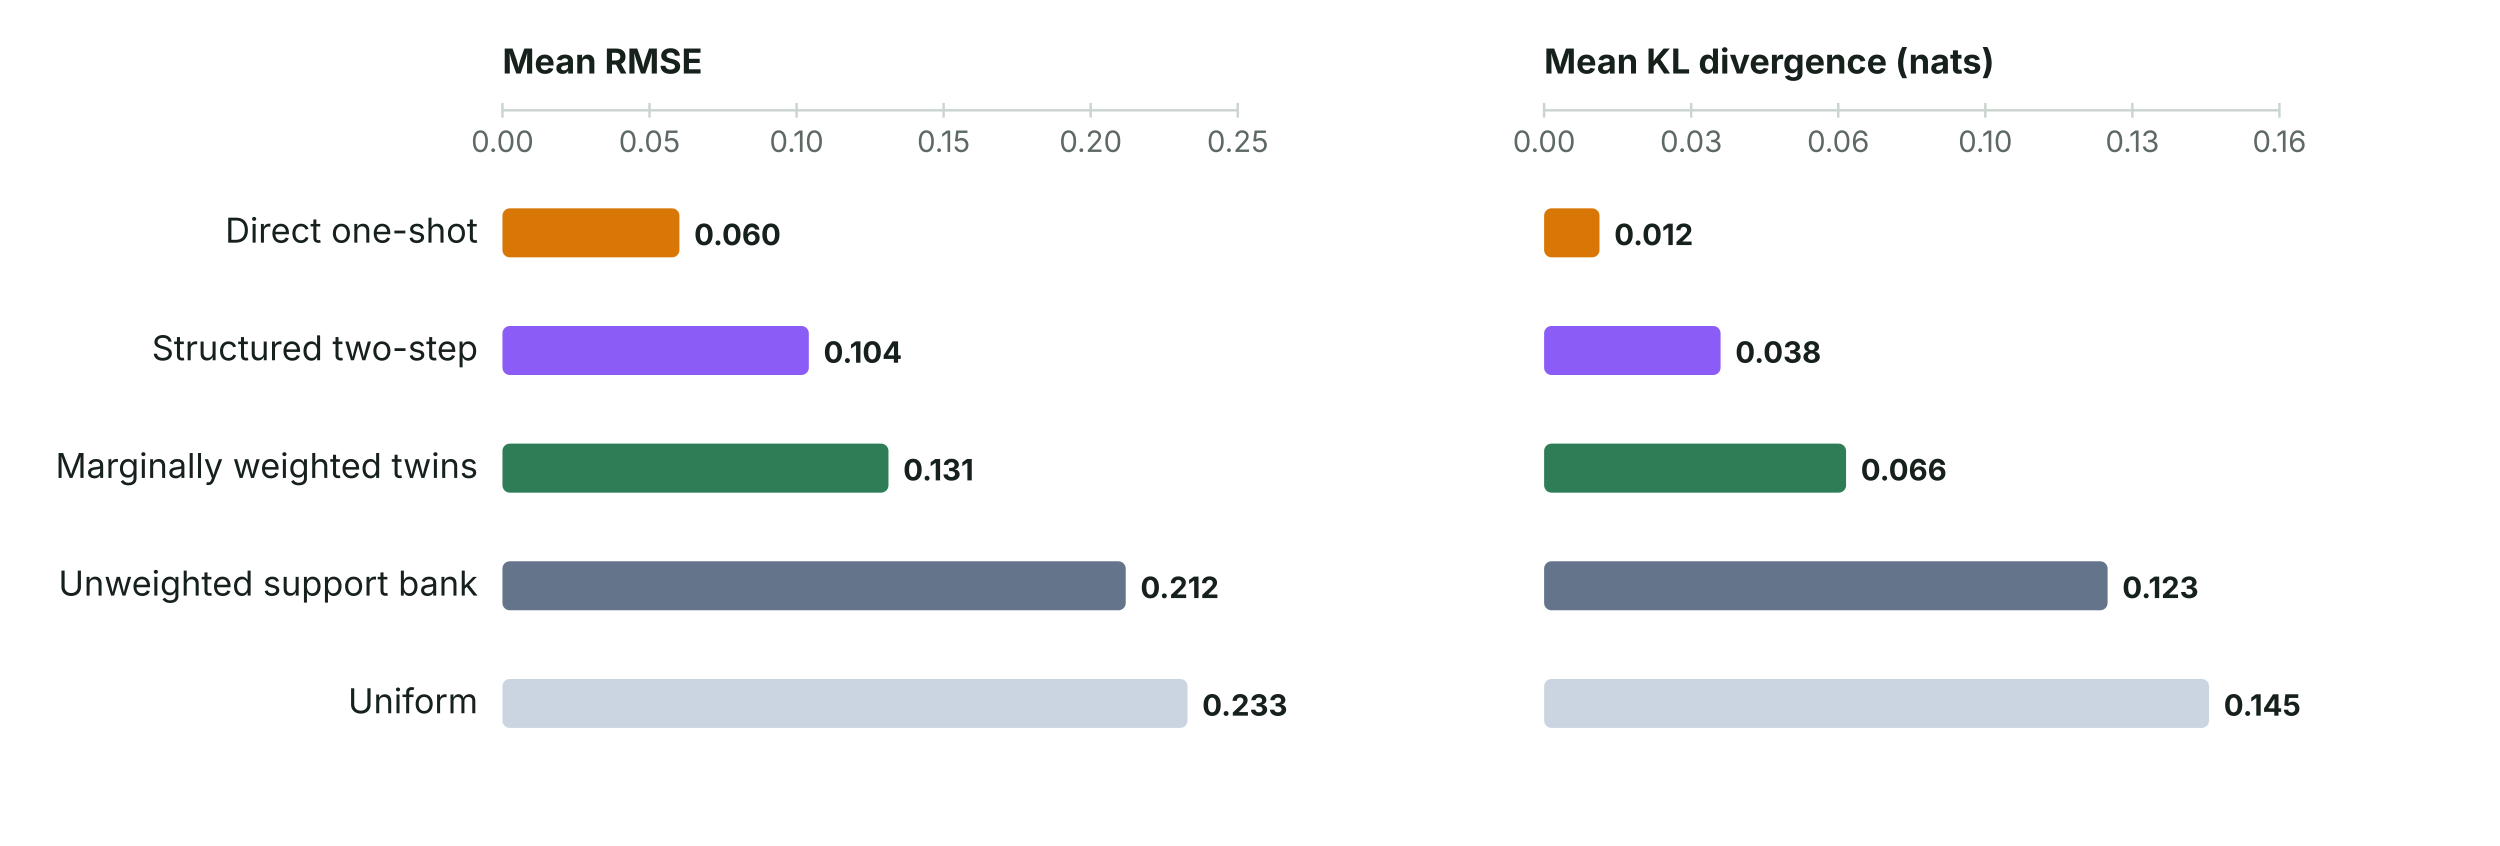
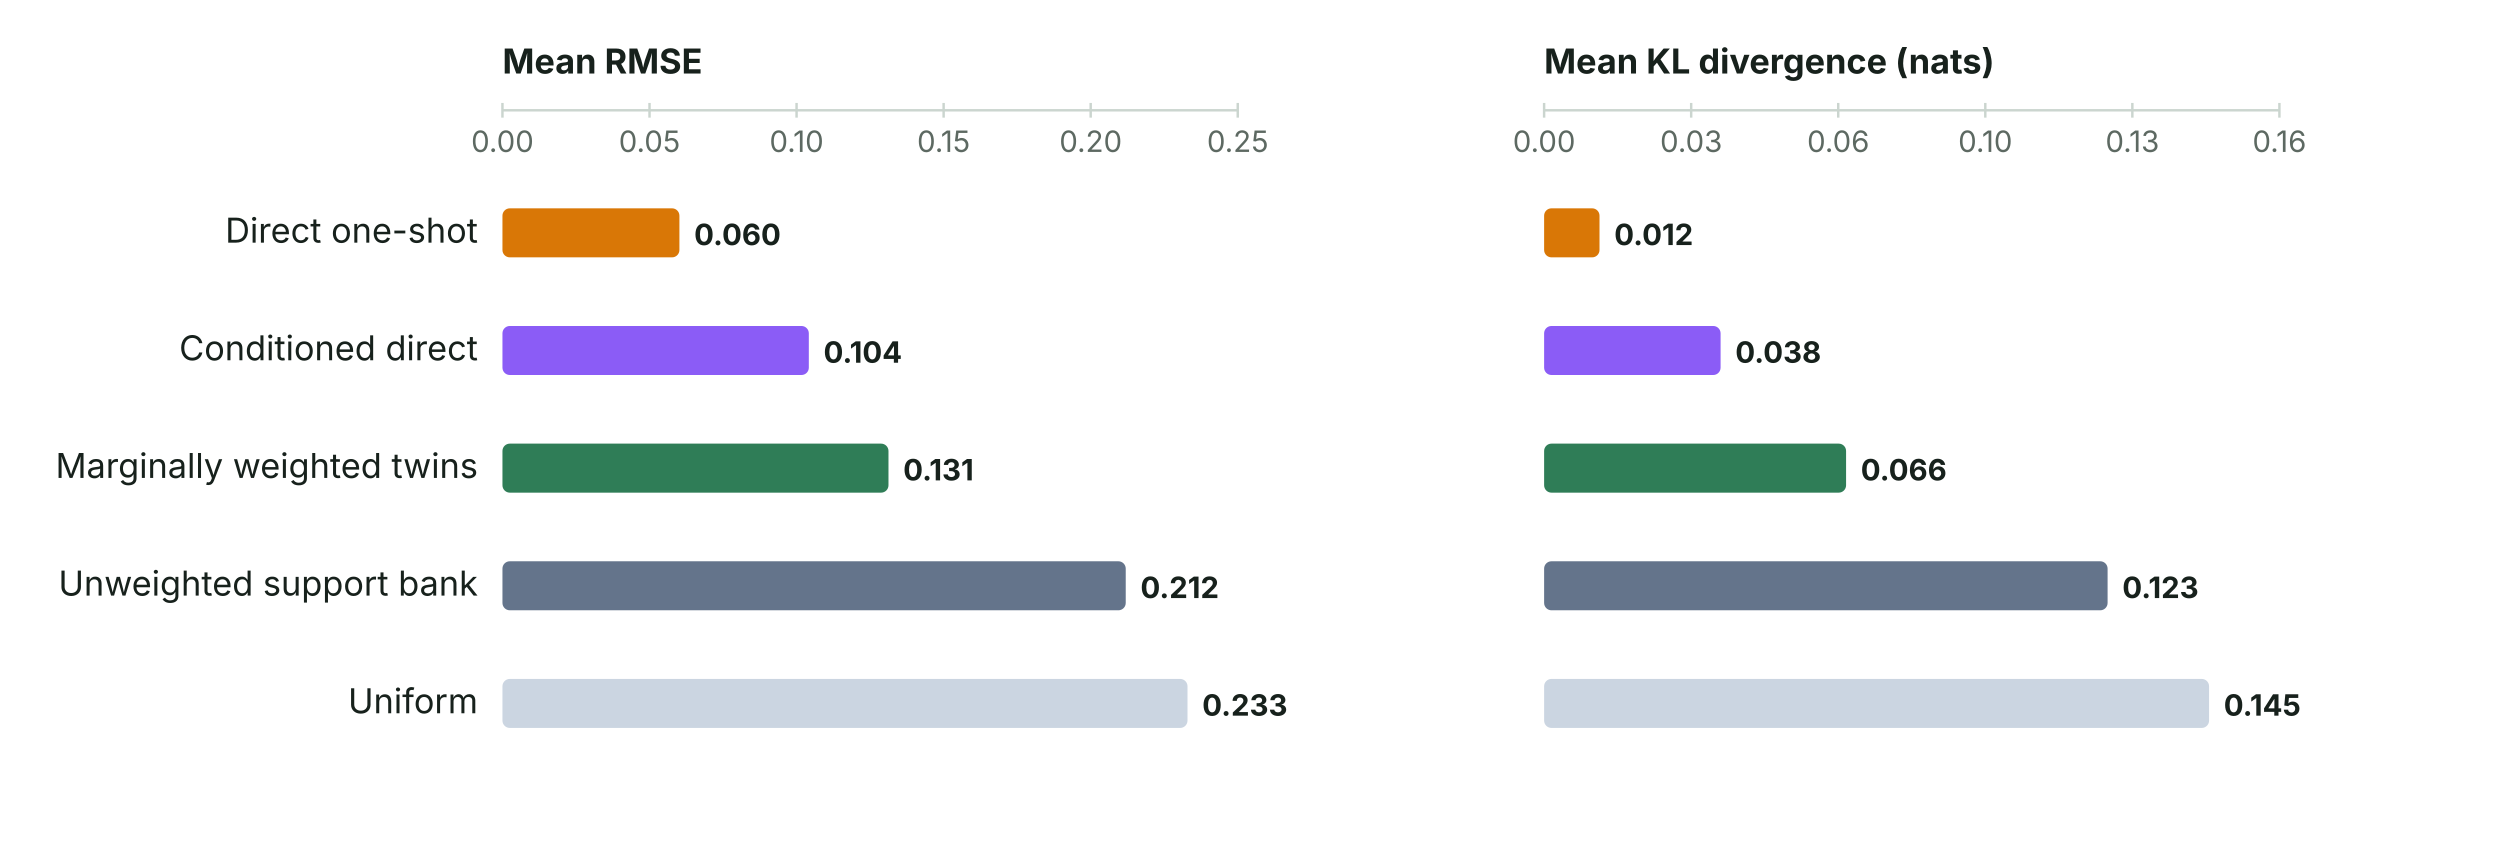
<svg xmlns="http://www.w3.org/2000/svg" width="1020" height="345" viewBox="0 0 1020 345" role="img" aria-labelledby="title desc">
  <style>text{font-family:system-ui,-apple-system,sans-serif;fill:#17211c}.label{font-size:14px}.small{font-size:12px;fill:#5d6962}.value{font-size:12px;font-weight:650}.axis{stroke:#cbd5cf;stroke-width:1}</style>
  <text x="205" y="30" class="label" font-weight="700">Mean RMSE</text>
  <line x1="205" y1="45" x2="505" y2="45" class="axis" />
  <line x1="205" y1="42" x2="205" y2="48" class="axis" />
  <text x="205" y="62" text-anchor="middle" class="small">0.00</text>
  <line x1="265" y1="42" x2="265" y2="48" class="axis" />
  <text x="265" y="62" text-anchor="middle" class="small">0.05</text>
  <line x1="325" y1="42" x2="325" y2="48" class="axis" />
  <text x="325" y="62" text-anchor="middle" class="small">0.10</text>
  <line x1="385" y1="42" x2="385" y2="48" class="axis" />
  <text x="385" y="62" text-anchor="middle" class="small">0.15</text>
  <line x1="445" y1="42" x2="445" y2="48" class="axis" />
  <text x="445" y="62" text-anchor="middle" class="small">0.20</text>
  <line x1="505" y1="42" x2="505" y2="48" class="axis" />
  <text x="505" y="62" text-anchor="middle" class="small">0.25</text>
  <text x="195" y="99" text-anchor="end" class="label">Direct one-shot</text>
  <rect x="205" y="85" width="72.2" height="20" rx="3" fill="#d97706" />
  <text x="283.2" y="100" class="value">0.060</text>
-   <text x="195" y="147" text-anchor="end" class="label">Structured two-step</text>
+   <text x="195" y="147" text-anchor="end" class="label">Conditioned direct</text>
  <rect x="205" y="133" width="125.0" height="20" rx="3" fill="#8b5cf6" />
  <text x="336.0" y="148" class="value">0.104</text>
  <text x="195" y="195" text-anchor="end" class="label">Marginally weighted twins</text>
  <rect x="205" y="181" width="157.5" height="20" rx="3" fill="#2f7d57" />
  <text x="368.5" y="196" class="value">0.131</text>
  <text x="195" y="243" text-anchor="end" class="label">Unweighted support bank</text>
  <rect x="205" y="229" width="254.3" height="20" rx="3" fill="#64748b" />
  <text x="465.3" y="244" class="value">0.212</text>
  <text x="195" y="291" text-anchor="end" class="label">Uniform</text>
  <rect x="205" y="277" width="279.5" height="20" rx="3" fill="#cbd5e1" />
  <text x="490.5" y="292" class="value">0.233</text>
  <text x="630" y="30" class="label" font-weight="700">Mean KL divergence (nats)</text>
  <line x1="630" y1="45" x2="930" y2="45" class="axis" />
  <line x1="630" y1="42" x2="630" y2="48" class="axis" />
  <text x="630" y="62" text-anchor="middle" class="small">0.00</text>
  <line x1="690" y1="42" x2="690" y2="48" class="axis" />
  <text x="690" y="62" text-anchor="middle" class="small">0.03</text>
  <line x1="750" y1="42" x2="750" y2="48" class="axis" />
  <text x="750" y="62" text-anchor="middle" class="small">0.06</text>
  <line x1="810" y1="42" x2="810" y2="48" class="axis" />
  <text x="810" y="62" text-anchor="middle" class="small">0.10</text>
  <line x1="870" y1="42" x2="870" y2="48" class="axis" />
  <text x="870" y="62" text-anchor="middle" class="small">0.13</text>
  <line x1="930" y1="42" x2="930" y2="48" class="axis" />
  <text x="930" y="62" text-anchor="middle" class="small">0.16</text>
  <rect x="630" y="85" width="22.6" height="20" rx="3" fill="#d97706" />
  <text x="658.6" y="100" class="value">0.012</text>
  <rect x="630" y="133" width="72.0" height="20" rx="3" fill="#8b5cf6" />
  <text x="708.0" y="148" class="value">0.038</text>
  <rect x="630" y="181" width="123.2" height="20" rx="3" fill="#2f7d57" />
  <text x="759.2" y="196" class="value">0.066</text>
  <rect x="630" y="229" width="229.9" height="20" rx="3" fill="#64748b" />
  <text x="865.9" y="244" class="value">0.123</text>
  <rect x="630" y="277" width="271.3" height="20" rx="3" fill="#cbd5e1" />
  <text x="907.3" y="292" class="value">0.145</text>
</svg>
